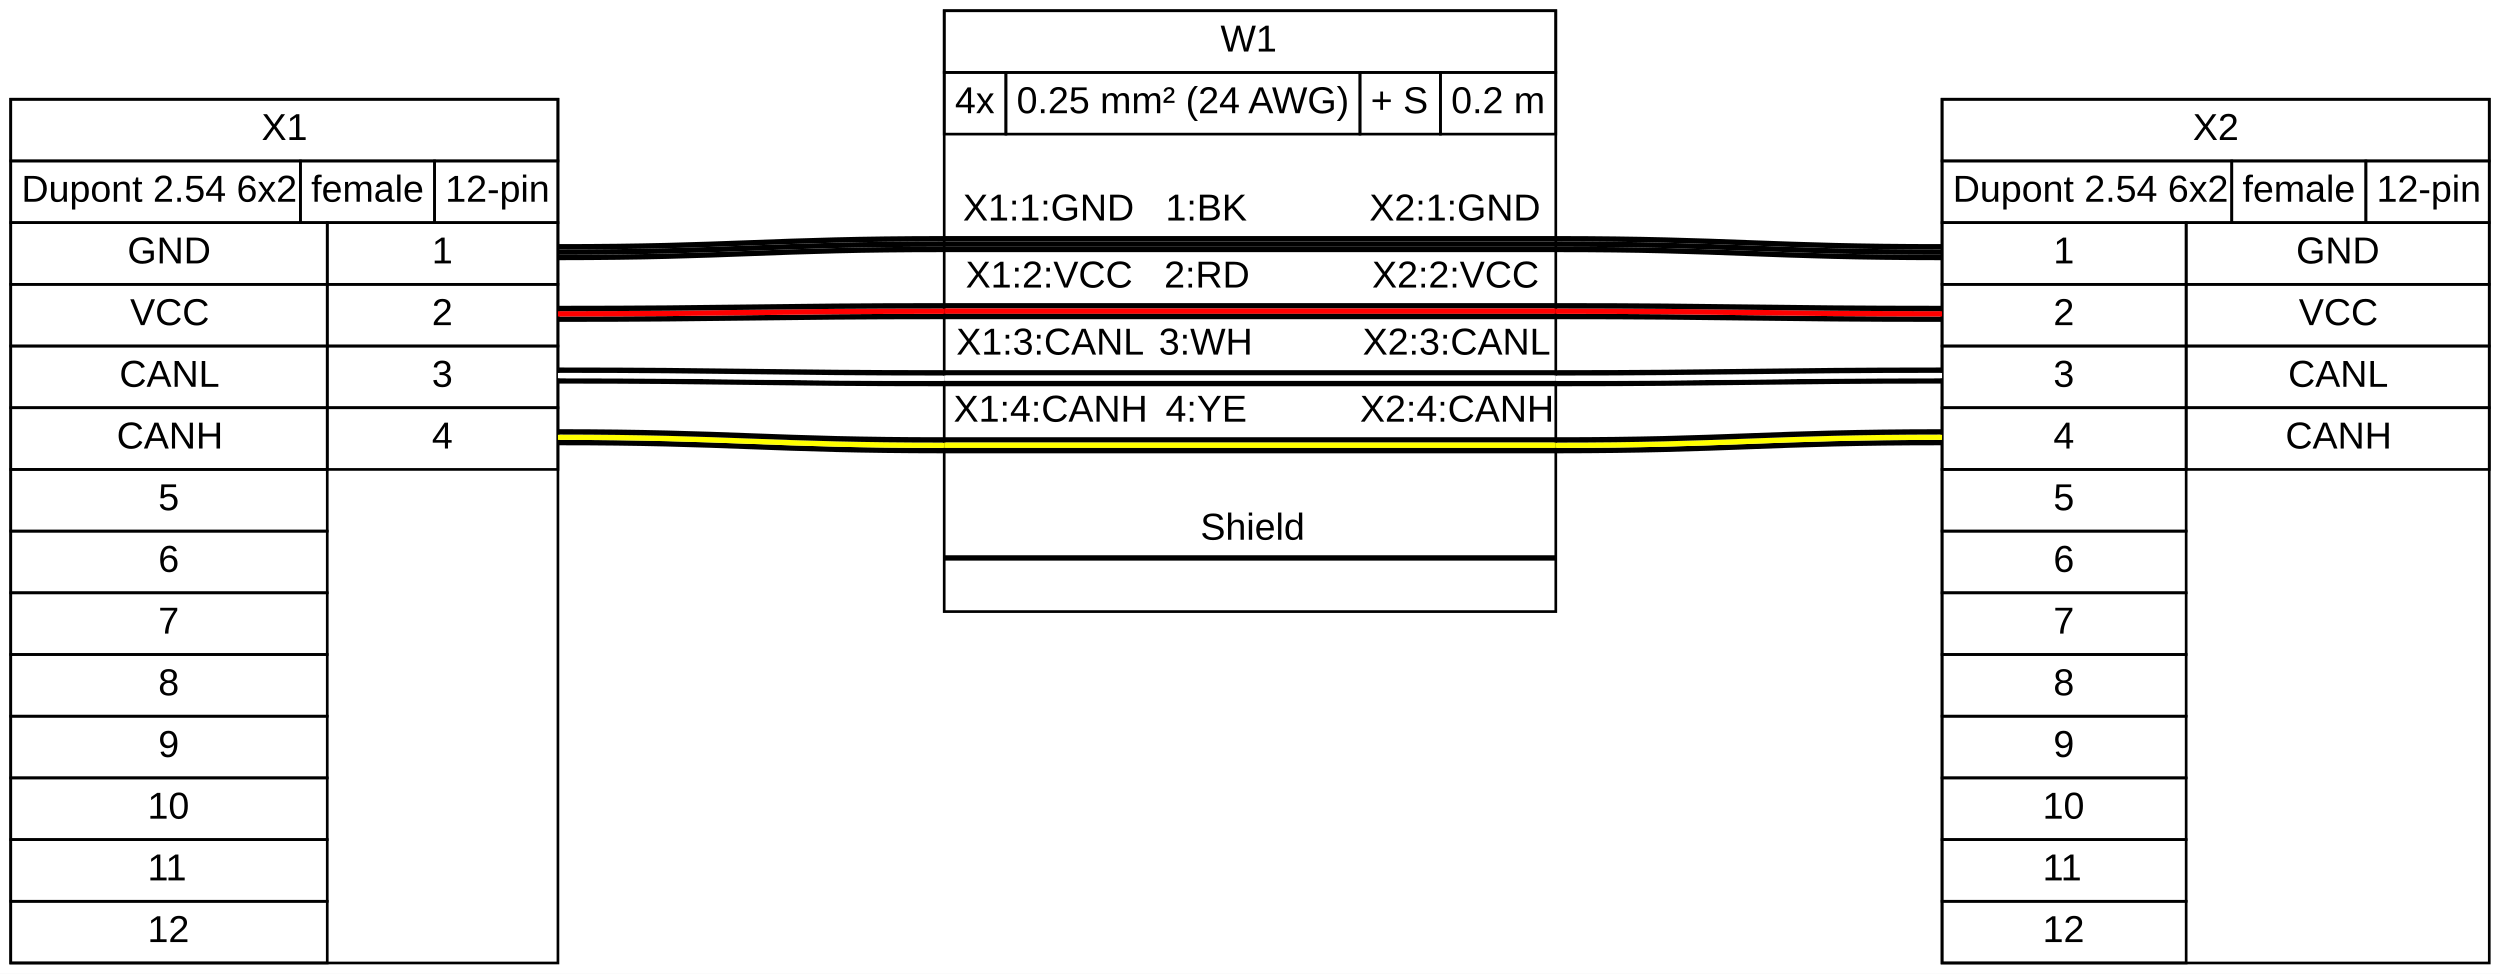
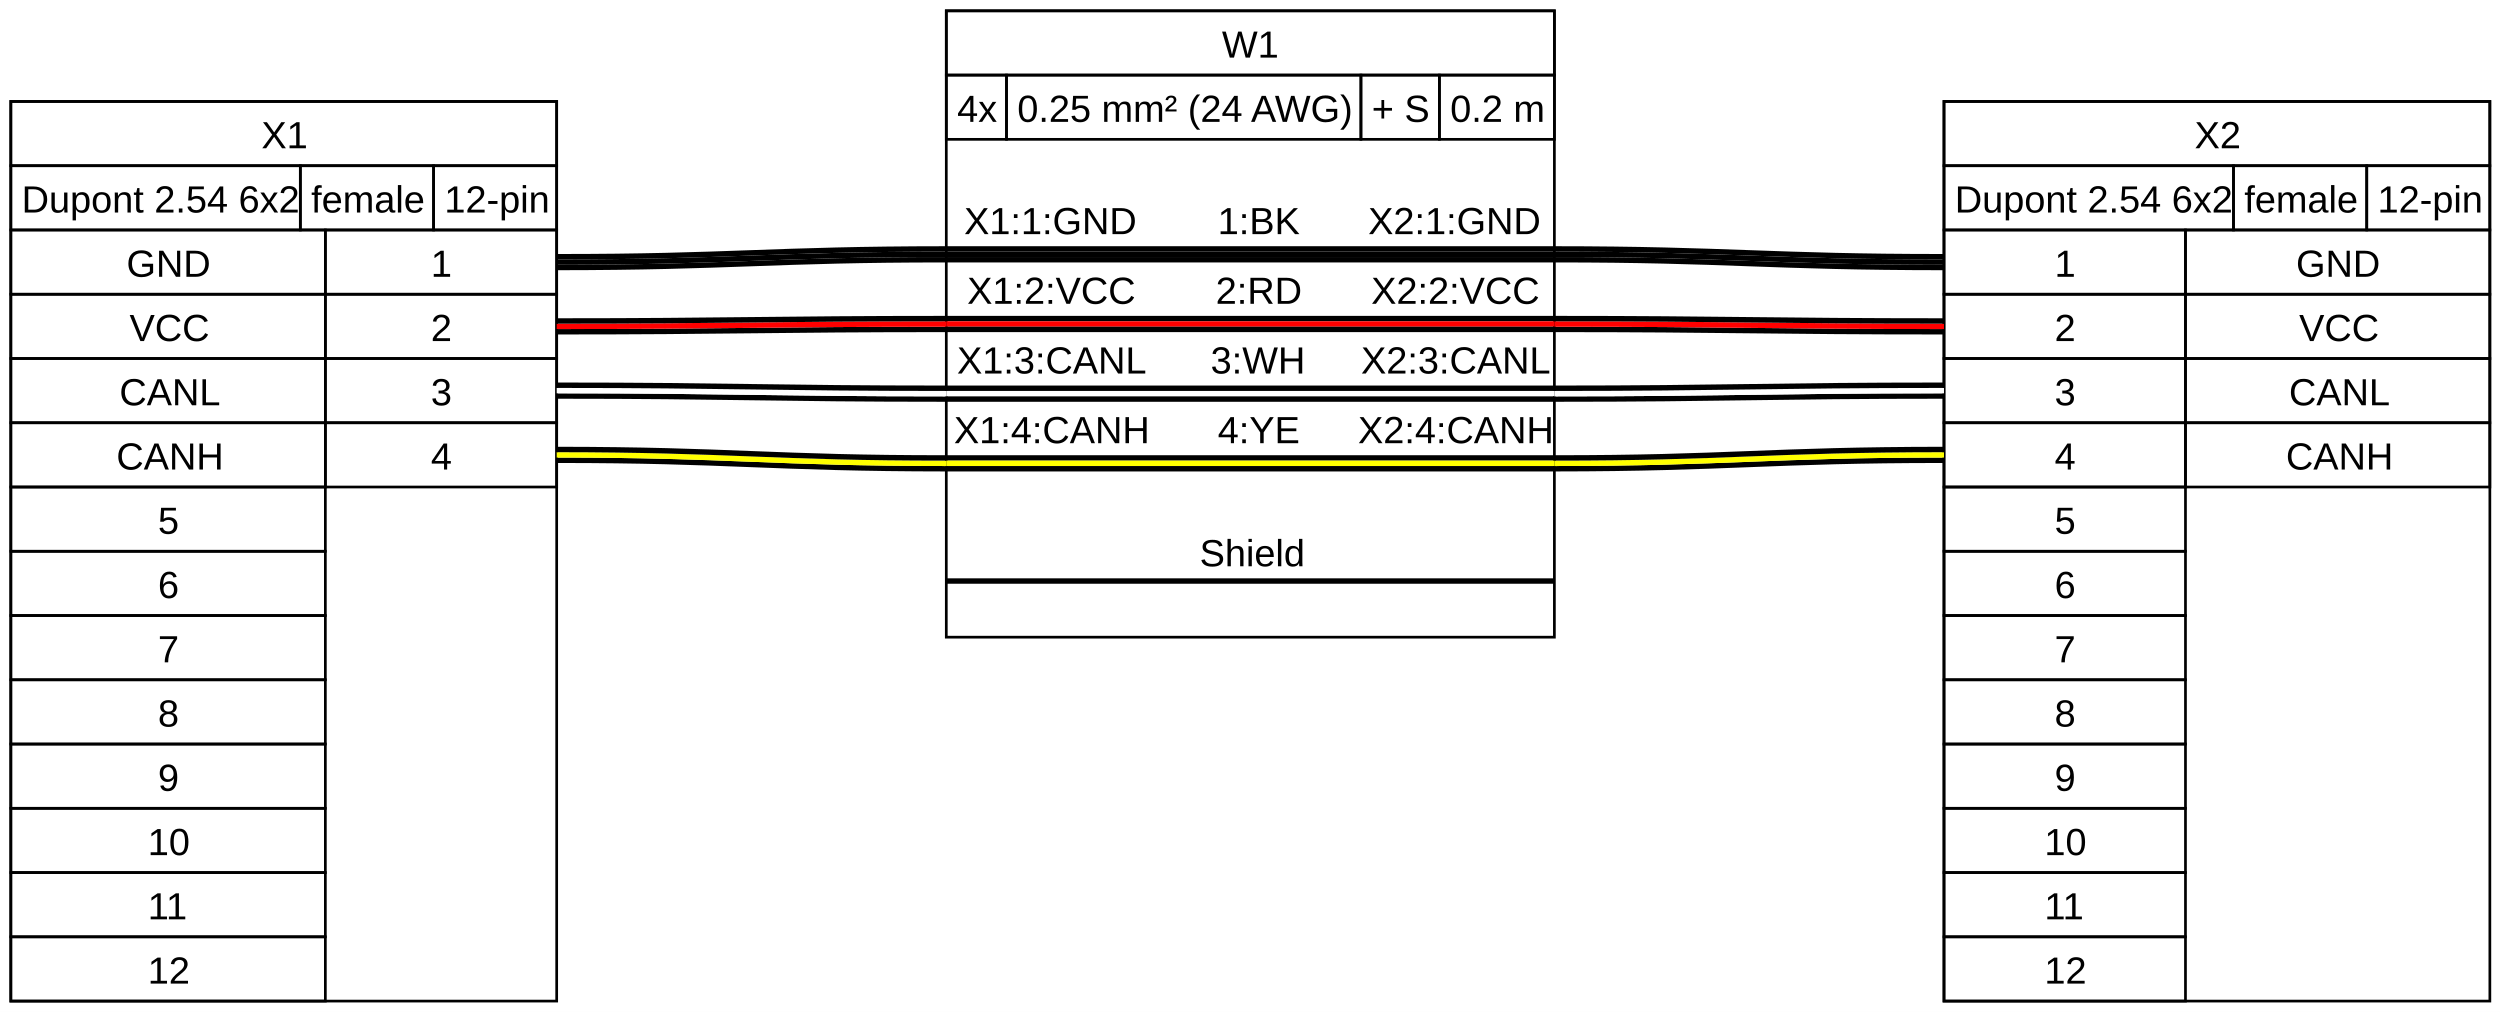
- <svg xmlns="http://www.w3.org/2000/svg" width="932pt" height="363pt" viewBox="0.00 0.00 932.00 363.00">
-   <g id="graph0" class="graph" transform="scale(1 1) rotate(0) translate(4 359)">
-     <polygon fill="#ffffff" stroke="transparent" points="-4,4 -4,-359 928,-359 928,4 -4,4" />
+ <svg xmlns="http://www.w3.org/2000/svg" width="924pt" height="374pt" viewBox="0.00 0.00 924.00 374.00">
+   <g id="graph0" class="graph" transform="scale(1 1) rotate(0) translate(4 370)">
+     <polygon fill="#ffffff" stroke="none" points="-4,4 -4,-370 920.25,-370 920.25,4 -4,4" />
    <g id="node1" class="node">
-       <polygon fill="#ffffff" stroke="black" points="204,-322 0,-322 0,0 204,0 204,-322" />
-       <polygon fill="none" stroke="black" points="0,-299 0,-322 204,-322 204,-299 0,-299" />
-       <text text-anchor="start" x="93.5" y="-306.8" font-family="arial" font-size="14.00">X1</text>
-       <polygon fill="none" stroke="black" points="0,-276 0,-299 108,-299 108,-276 0,-276" />
-       <text text-anchor="start" x="4" y="-283.8" font-family="arial" font-size="14.00">Dupont 2.54 6x2</text>
-       <polygon fill="none" stroke="black" points="108,-276 108,-299 158,-299 158,-276 108,-276" />
-       <text text-anchor="start" x="112" y="-283.8" font-family="arial" font-size="14.00">female</text>
-       <polygon fill="none" stroke="black" points="158,-276 158,-299 204,-299 204,-276 158,-276" />
-       <text text-anchor="start" x="162" y="-283.8" font-family="arial" font-size="14.00">12-pin</text>
-       <polygon fill="none" stroke="black" points="0,-253 0,-276 118,-276 118,-253 0,-253" />
-       <text text-anchor="start" x="43.5" y="-260.8" font-family="arial" font-size="14.00">GND</text>
-       <polygon fill="none" stroke="black" points="118,-253 118,-276 204,-276 204,-253 118,-253" />
-       <text text-anchor="start" x="157" y="-260.8" font-family="arial" font-size="14.00">1</text>
-       <polygon fill="none" stroke="black" points="0,-230 0,-253 118,-253 118,-230 0,-230" />
-       <text text-anchor="start" x="44.5" y="-237.8" font-family="arial" font-size="14.00">VCC</text>
-       <polygon fill="none" stroke="black" points="118,-230 118,-253 204,-253 204,-230 118,-230" />
-       <text text-anchor="start" x="157" y="-237.8" font-family="arial" font-size="14.00">2</text>
-       <polygon fill="none" stroke="black" points="0,-207 0,-230 118,-230 118,-207 0,-207" />
-       <text text-anchor="start" x="40.5" y="-214.8" font-family="arial" font-size="14.00">CANL</text>
-       <polygon fill="none" stroke="black" points="118,-207 118,-230 204,-230 204,-207 118,-207" />
-       <text text-anchor="start" x="157" y="-214.8" font-family="arial" font-size="14.00">3</text>
-       <polygon fill="none" stroke="black" points="0,-184 0,-207 118,-207 118,-184 0,-184" />
-       <text text-anchor="start" x="39.5" y="-191.8" font-family="arial" font-size="14.00">CANH</text>
-       <polygon fill="none" stroke="black" points="118,-184 118,-207 204,-207 204,-184 118,-184" />
-       <text text-anchor="start" x="157" y="-191.8" font-family="arial" font-size="14.00">4</text>
-       <polygon fill="none" stroke="black" points="0,-161 0,-184 118,-184 118,-161 0,-161" />
-       <text text-anchor="start" x="55" y="-168.8" font-family="arial" font-size="14.00">5</text>
-       <polygon fill="none" stroke="black" points="0,-138 0,-161 118,-161 118,-138 0,-138" />
-       <text text-anchor="start" x="55" y="-145.8" font-family="arial" font-size="14.00">6</text>
-       <polygon fill="none" stroke="black" points="0,-115 0,-138 118,-138 118,-115 0,-115" />
-       <text text-anchor="start" x="55" y="-122.8" font-family="arial" font-size="14.00">7</text>
-       <polygon fill="none" stroke="black" points="0,-92 0,-115 118,-115 118,-92 0,-92" />
-       <text text-anchor="start" x="55" y="-99.8" font-family="arial" font-size="14.00">8</text>
-       <polygon fill="none" stroke="black" points="0,-69 0,-92 118,-92 118,-69 0,-69" />
-       <text text-anchor="start" x="55" y="-76.8" font-family="arial" font-size="14.00">9</text>
-       <polygon fill="none" stroke="black" points="0,-46 0,-69 118,-69 118,-46 0,-46" />
-       <text text-anchor="start" x="51" y="-53.8" font-family="arial" font-size="14.00">10</text>
-       <polygon fill="none" stroke="black" points="0,-23 0,-46 118,-46 118,-23 0,-23" />
-       <text text-anchor="start" x="51" y="-30.8" font-family="arial" font-size="14.00">11</text>
-       <polygon fill="none" stroke="black" points="0,0 0,-23 118,-23 118,0 0,0" />
-       <text text-anchor="start" x="51" y="-7.8" font-family="arial" font-size="14.00">12</text>
+       <polygon fill="#ffffff" stroke="black" points="201.75,-332.5 0,-332.5 0,0 201.75,0 201.75,-332.5" />
+       <polygon fill="none" stroke="black" points="0,-308.75 0,-332.5 201.75,-332.5 201.75,-308.75 0,-308.75" />
+       <text xml:space="preserve" text-anchor="start" x="92.62" y="-315.2" font-family="arial" font-size="14.00">X1</text>
+       <polygon fill="none" stroke="black" points="0,-285 0,-308.75 107,-308.75 107,-285 0,-285" />
+       <text xml:space="preserve" text-anchor="start" x="4" y="-291.45" font-family="arial" font-size="14.00">Dupont 2.54 6x2</text>
+       <polygon fill="none" stroke="black" points="107,-285 107,-308.75 156.25,-308.75 156.25,-285 107,-285" />
+       <text xml:space="preserve" text-anchor="start" x="111" y="-291.45" font-family="arial" font-size="14.00">female</text>
+       <polygon fill="none" stroke="black" points="156.25,-285 156.25,-308.75 201.75,-308.75 201.75,-285 156.25,-285" />
+       <text xml:space="preserve" text-anchor="start" x="160.25" y="-291.45" font-family="arial" font-size="14.00">12-pin</text>
+       <polygon fill="none" stroke="black" points="0,-261.25 0,-285 116.25,-285 116.25,-261.25 0,-261.25" />
+       <text xml:space="preserve" text-anchor="start" x="42.75" y="-267.7" font-family="arial" font-size="14.00">GND</text>
+       <polygon fill="none" stroke="black" points="116.25,-261.25 116.25,-285 201.75,-285 201.75,-261.25 116.25,-261.25" />
+       <text xml:space="preserve" text-anchor="start" x="155.25" y="-267.7" font-family="arial" font-size="14.00">1</text>
+       <polygon fill="none" stroke="black" points="0,-237.5 0,-261.25 116.25,-261.25 116.25,-237.5 0,-237.5" />
+       <text xml:space="preserve" text-anchor="start" x="43.88" y="-243.95" font-family="arial" font-size="14.00">VCC</text>
+       <polygon fill="none" stroke="black" points="116.25,-237.5 116.25,-261.25 201.75,-261.25 201.75,-237.5 116.25,-237.5" />
+       <text xml:space="preserve" text-anchor="start" x="155.25" y="-243.95" font-family="arial" font-size="14.00">2</text>
+       <polygon fill="none" stroke="black" points="0,-213.75 0,-237.5 116.25,-237.5 116.25,-213.75 0,-213.75" />
+       <text xml:space="preserve" text-anchor="start" x="40.12" y="-220.2" font-family="arial" font-size="14.00">CANL</text>
+       <polygon fill="none" stroke="black" points="116.25,-213.75 116.25,-237.5 201.75,-237.5 201.75,-213.75 116.25,-213.75" />
+       <text xml:space="preserve" text-anchor="start" x="155.25" y="-220.2" font-family="arial" font-size="14.00">3</text>
+       <polygon fill="none" stroke="black" points="0,-190 0,-213.75 116.25,-213.75 116.25,-190 0,-190" />
+       <text xml:space="preserve" text-anchor="start" x="39" y="-196.45" font-family="arial" font-size="14.00">CANH</text>
+       <polygon fill="none" stroke="black" points="116.25,-190 116.25,-213.75 201.75,-213.75 201.75,-190 116.25,-190" />
+       <text xml:space="preserve" text-anchor="start" x="155.25" y="-196.45" font-family="arial" font-size="14.00">4</text>
+       <polygon fill="none" stroke="black" points="0,-166.25 0,-190 116.25,-190 116.25,-166.25 0,-166.25" />
+       <text xml:space="preserve" text-anchor="start" x="54.38" y="-172.7" font-family="arial" font-size="14.00">5</text>
+       <polygon fill="none" stroke="black" points="0,-142.5 0,-166.25 116.25,-166.25 116.25,-142.5 0,-142.5" />
+       <text xml:space="preserve" text-anchor="start" x="54.38" y="-148.95" font-family="arial" font-size="14.00">6</text>
+       <polygon fill="none" stroke="black" points="0,-118.75 0,-142.5 116.25,-142.5 116.25,-118.75 0,-118.75" />
+       <text xml:space="preserve" text-anchor="start" x="54.38" y="-125.2" font-family="arial" font-size="14.00">7</text>
+       <polygon fill="none" stroke="black" points="0,-95 0,-118.75 116.25,-118.75 116.25,-95 0,-95" />
+       <text xml:space="preserve" text-anchor="start" x="54.38" y="-101.45" font-family="arial" font-size="14.00">8</text>
+       <polygon fill="none" stroke="black" points="0,-71.25 0,-95 116.25,-95 116.25,-71.25 0,-71.25" />
+       <text xml:space="preserve" text-anchor="start" x="54.38" y="-77.7" font-family="arial" font-size="14.00">9</text>
+       <polygon fill="none" stroke="black" points="0,-47.5 0,-71.25 116.25,-71.25 116.25,-47.5 0,-47.5" />
+       <text xml:space="preserve" text-anchor="start" x="50.62" y="-53.95" font-family="arial" font-size="14.00">10</text>
+       <polygon fill="none" stroke="black" points="0,-23.75 0,-47.5 116.25,-47.5 116.25,-23.75 0,-23.75" />
+       <text xml:space="preserve" text-anchor="start" x="50.62" y="-30.2" font-family="arial" font-size="14.00">11</text>
+       <polygon fill="none" stroke="black" points="0,0 0,-23.75 116.25,-23.75 116.25,0 0,0" />
+       <text xml:space="preserve" text-anchor="start" x="50.62" y="-6.45" font-family="arial" font-size="14.00">12</text>
    </g>
    <g id="node3" class="node">
-       <polygon fill="#ffffff" stroke="black" points="576,-355 348,-355 348,-131 576,-131 576,-355" />
-       <polygon fill="none" stroke="black" points="348,-332 348,-355 576,-355 576,-332 348,-332" />
-       <text text-anchor="start" x="451" y="-339.8" font-family="arial" font-size="14.00">W1</text>
-       <polygon fill="none" stroke="black" points="348,-309 348,-332 371,-332 371,-309 348,-309" />
-       <text text-anchor="start" x="352" y="-316.8" font-family="arial" font-size="14.00">4x</text>
-       <polygon fill="none" stroke="black" points="371,-309 371,-332 503,-332 503,-309 371,-309" />
-       <text text-anchor="start" x="375" y="-316.8" font-family="arial" font-size="14.00">0.25 mm² (24 AWG)</text>
-       <polygon fill="none" stroke="black" points="503,-309 503,-332 533,-332 533,-309 503,-309" />
-       <text text-anchor="start" x="507" y="-316.8" font-family="arial" font-size="14.00">+ S</text>
-       <polygon fill="none" stroke="black" points="533,-309 533,-332 576,-332 576,-309 533,-309" />
-       <text text-anchor="start" x="537" y="-316.8" font-family="arial" font-size="14.00">0.2 m</text>
-       <text text-anchor="start" x="384.5" y="-295.8" font-family="arial" font-size="14.00"> </text>
-       <text text-anchor="start" x="355" y="-276.8" font-family="arial" font-size="14.00">X1:1:GND</text>
-       <text text-anchor="start" x="430.5" y="-276.8" font-family="arial" font-size="14.00">     1:BK    </text>
-       <text text-anchor="start" x="506.5" y="-276.8" font-family="arial" font-size="14.00">X2:1:GND</text>
-       <polygon fill="#000000" stroke="transparent" points="348,-269 348,-271 576,-271 576,-269 348,-269" />
-       <polygon fill="#000000" stroke="transparent" points="348,-267 348,-269 576,-269 576,-267 348,-267" />
-       <polygon fill="#000000" stroke="transparent" points="348,-265 348,-267 576,-267 576,-265 348,-265" />
-       <text text-anchor="start" x="356" y="-251.8" font-family="arial" font-size="14.00">X1:2:VCC</text>
-       <text text-anchor="start" x="430" y="-251.8" font-family="arial" font-size="14.00">     2:RD    </text>
-       <text text-anchor="start" x="507.5" y="-251.8" font-family="arial" font-size="14.00">X2:2:VCC</text>
-       <polygon fill="#000000" stroke="transparent" points="348,-244 348,-246 576,-246 576,-244 348,-244" />
-       <polygon fill="#ff0000" stroke="transparent" points="348,-242 348,-244 576,-244 576,-242 348,-242" />
-       <polygon fill="#000000" stroke="transparent" points="348,-240 348,-242 576,-242 576,-240 348,-240" />
-       <text text-anchor="start" x="352.5" y="-226.8" font-family="arial" font-size="14.00">X1:3:CANL</text>
-       <text text-anchor="start" x="428" y="-226.8" font-family="arial" font-size="14.00">     3:WH    </text>
-       <text text-anchor="start" x="504" y="-226.8" font-family="arial" font-size="14.00">X2:3:CANL</text>
-       <polygon fill="#000000" stroke="transparent" points="348,-219 348,-221 576,-221 576,-219 348,-219" />
-       <polygon fill="#ffffff" stroke="transparent" points="348,-217 348,-219 576,-219 576,-217 348,-217" />
-       <polygon fill="#000000" stroke="transparent" points="348,-215 348,-217 576,-217 576,-215 348,-215" />
-       <text text-anchor="start" x="351.5" y="-201.8" font-family="arial" font-size="14.00">X1:4:CANH</text>
-       <text text-anchor="start" x="430.5" y="-201.8" font-family="arial" font-size="14.00">     4:YE    </text>
-       <text text-anchor="start" x="503" y="-201.8" font-family="arial" font-size="14.00">X2:4:CANH</text>
-       <polygon fill="#000000" stroke="transparent" points="348,-194 348,-196 576,-196 576,-194 348,-194" />
-       <polygon fill="#ffff00" stroke="transparent" points="348,-192 348,-194 576,-194 576,-192 348,-192" />
-       <polygon fill="#000000" stroke="transparent" points="348,-190 348,-192 576,-192 576,-190 348,-190" />
-       <text text-anchor="start" x="384.5" y="-176.8" font-family="arial" font-size="14.00"> </text>
-       <text text-anchor="start" x="443.5" y="-157.8" font-family="arial" font-size="14.00">Shield</text>
-       <polygon fill="#000000" stroke="transparent" points="348,-150 348,-152 576,-152 576,-150 348,-150" />
-       <text text-anchor="start" x="384.5" y="-136.8" font-family="arial" font-size="14.00"> </text>
+       <polygon fill="#ffffff" stroke="black" points="570.5,-366 345.75,-366 345.75,-134.5 570.5,-134.5 570.5,-366" />
+       <polygon fill="none" stroke="black" points="345.75,-342.25 345.75,-366 570.5,-366 570.5,-342.25 345.75,-342.25" />
+       <text xml:space="preserve" text-anchor="start" x="447.62" y="-348.7" font-family="arial" font-size="14.00">W1</text>
+       <polygon fill="none" stroke="black" points="345.75,-318.5 345.75,-342.25 368,-342.25 368,-318.5 345.75,-318.5" />
+       <text xml:space="preserve" text-anchor="start" x="349.75" y="-324.95" font-family="arial" font-size="14.00">4x</text>
+       <polygon fill="none" stroke="black" points="368,-318.5 368,-342.25 499,-342.25 499,-318.5 368,-318.5" />
+       <text xml:space="preserve" text-anchor="start" x="372" y="-324.95" font-family="arial" font-size="14.00">0.25 mm² (24 AWG)</text>
+       <polygon fill="none" stroke="black" points="499,-318.5 499,-342.25 528,-342.25 528,-318.5 499,-318.5" />
+       <text xml:space="preserve" text-anchor="start" x="503" y="-324.95" font-family="arial" font-size="14.00">+ S</text>
+       <polygon fill="none" stroke="black" points="528,-318.5 528,-342.25 570.5,-342.25 570.5,-318.5 528,-318.5" />
+       <text xml:space="preserve" text-anchor="start" x="532" y="-324.95" font-family="arial" font-size="14.00">0.2 m</text>
+       <text xml:space="preserve" text-anchor="start" x="381.58" y="-303.2" font-family="arial" font-size="14.00"> </text>
+       <text xml:space="preserve" text-anchor="start" x="352.33" y="-283.45" font-family="arial" font-size="14.00">X1:1:GND</text>
+       <text xml:space="preserve" text-anchor="start" x="426.62" y="-283.45" font-family="arial" font-size="14.00">     1:BK    </text>
+       <text xml:space="preserve" text-anchor="start" x="501.67" y="-283.45" font-family="arial" font-size="14.00">X2:1:GND</text>
+       <polygon fill="#000000" stroke="none" points="345.75,-277 345.75,-279 570.5,-279 570.5,-277 345.75,-277" />
+       <polygon fill="#000000" stroke="none" points="345.75,-275 345.75,-277 570.5,-277 570.5,-275 345.75,-275" />
+       <polygon fill="#000000" stroke="none" points="345.75,-273 345.75,-275 570.5,-275 570.5,-273 345.75,-273" />
+       <text xml:space="preserve" text-anchor="start" x="353.46" y="-257.7" font-family="arial" font-size="14.00">X1:2:VCC</text>
+       <text xml:space="preserve" text-anchor="start" x="425.88" y="-257.7" font-family="arial" font-size="14.00">     2:RD    </text>
+       <text xml:space="preserve" text-anchor="start" x="502.79" y="-257.7" font-family="arial" font-size="14.00">X2:2:VCC</text>
+       <polygon fill="#000000" stroke="none" points="345.75,-251.25 345.75,-253.25 570.5,-253.25 570.5,-251.25 345.75,-251.25" />
+       <polygon fill="#ff0000" stroke="none" points="345.75,-249.25 345.75,-251.25 570.5,-251.25 570.5,-249.25 345.75,-249.25" />
+       <polygon fill="#000000" stroke="none" points="345.75,-247.25 345.75,-249.25 570.5,-249.25 570.5,-247.25 345.75,-247.25" />
+       <text xml:space="preserve" text-anchor="start" x="349.71" y="-231.95" font-family="arial" font-size="14.00">X1:3:CANL</text>
+       <text xml:space="preserve" text-anchor="start" x="424" y="-231.95" font-family="arial" font-size="14.00">     3:WH    </text>
+       <text xml:space="preserve" text-anchor="start" x="499.04" y="-231.95" font-family="arial" font-size="14.00">X2:3:CANL</text>
+       <polygon fill="#000000" stroke="none" points="345.75,-225.5 345.75,-227.5 570.5,-227.5 570.5,-225.5 345.75,-225.5" />
+       <polygon fill="#ffffff" stroke="none" points="345.75,-223.5 345.75,-225.5 570.5,-225.5 570.5,-223.5 345.75,-223.5" />
+       <polygon fill="#000000" stroke="none" points="345.75,-221.5 345.75,-223.5 570.5,-223.5 570.5,-221.5 345.75,-221.5" />
+       <text xml:space="preserve" text-anchor="start" x="348.58" y="-206.2" font-family="arial" font-size="14.00">X1:4:CANH</text>
+       <text xml:space="preserve" text-anchor="start" x="426.62" y="-206.2" font-family="arial" font-size="14.00">     4:YE    </text>
+       <text xml:space="preserve" text-anchor="start" x="497.92" y="-206.2" font-family="arial" font-size="14.00">X2:4:CANH</text>
+       <polygon fill="#000000" stroke="none" points="345.75,-199.75 345.75,-201.75 570.5,-201.75 570.5,-199.75 345.75,-199.75" />
+       <polygon fill="#ffff00" stroke="none" points="345.75,-197.75 345.75,-199.75 570.5,-199.75 570.5,-197.75 345.75,-197.75" />
+       <polygon fill="#000000" stroke="none" points="345.75,-195.75 345.75,-197.75 570.5,-197.75 570.5,-195.75 345.75,-195.75" />
+       <text xml:space="preserve" text-anchor="start" x="381.58" y="-180.45" font-family="arial" font-size="14.00"> </text>
+       <text xml:space="preserve" text-anchor="start" x="439.38" y="-160.7" font-family="arial" font-size="14.00">Shield</text>
+       <polygon fill="#000000" stroke="none" points="345.75,-154.25 345.75,-156.25 570.5,-156.25 570.5,-154.25 345.75,-154.25" />
+       <text xml:space="preserve" text-anchor="start" x="381.58" y="-138.95" font-family="arial" font-size="14.00"> </text>
    </g>
    <g id="edge1" class="edge">
-       <path fill="none" stroke="#000000" stroke-width="2" d="M204,-263C268.38,-263.03 284.36,-266.03 348,-266" />
-       <path fill="none" stroke="#000000" stroke-width="2" d="M204,-265C268.01,-265 283.99,-268 348,-268" />
-       <path fill="none" stroke="#000000" stroke-width="2" d="M204,-267C267.64,-266.97 283.62,-269.97 348,-270" />
+       <path fill="none" stroke="#000000" stroke-width="2" d="M201.75,-271.13C266.12,-271.16 282.09,-274.03 345.75,-274" />
+       <path fill="none" stroke="#000000" stroke-width="2" d="M201.75,-273.12C265.76,-273.12 281.74,-276 345.75,-276" />
+       <path fill="none" stroke="#000000" stroke-width="2" d="M201.75,-275.12C265.41,-275.09 281.38,-277.97 345.75,-278" />
    </g>
    <g id="edge3" class="edge">
-       <path fill="none" stroke="#000000" stroke-width="2" d="M204,-240C268.13,-240 284.12,-241 348,-241" />
-       <path fill="none" stroke="#ff0000" stroke-width="2" d="M204,-242C268,-242 284,-243 348,-243" />
-       <path fill="none" stroke="#000000" stroke-width="2" d="M204,-244C267.88,-244 283.87,-245 348,-245" />
+       <path fill="none" stroke="#000000" stroke-width="2" d="M201.75,-247.38C265.86,-247.38 281.86,-248.25 345.75,-248.25" />
+       <path fill="none" stroke="#ff0000" stroke-width="2" d="M201.75,-249.37C265.75,-249.38 281.75,-250.25 345.75,-250.25" />
+       <path fill="none" stroke="#000000" stroke-width="2" d="M201.75,-251.37C265.64,-251.37 281.64,-252.25 345.75,-252.25" />
    </g>
    <g id="edge5" class="edge">
-       <path fill="none" stroke="#000000" stroke-width="2" d="M204,-217C267.88,-217 283.87,-216 348,-216" />
-       <path fill="none" stroke="#ffffff" stroke-width="2" d="M204,-219C268,-219 284,-218 348,-218" />
-       <path fill="none" stroke="#000000" stroke-width="2" d="M204,-221C268.13,-221 284.12,-220 348,-220" />
+       <path fill="none" stroke="#000000" stroke-width="2" d="M201.75,-223.63C265.61,-223.63 281.61,-222.5 345.75,-222.5" />
+       <path fill="none" stroke="#ffffff" stroke-width="2" d="M201.75,-225.62C265.75,-225.62 281.75,-224.5 345.75,-224.5" />
+       <path fill="none" stroke="#000000" stroke-width="2" d="M201.75,-227.62C265.89,-227.62 281.89,-226.5 345.75,-226.5" />
    </g>
    <g id="edge7" class="edge">
-       <path fill="none" stroke="#000000" stroke-width="2" d="M204,-194C267.64,-194.03 283.62,-191.03 348,-191" />
-       <path fill="none" stroke="#ffff00" stroke-width="2" d="M204,-196C268.01,-196 283.99,-193 348,-193" />
-       <path fill="none" stroke="#000000" stroke-width="2" d="M204,-198C268.38,-197.97 284.36,-194.97 348,-195" />
+       <path fill="none" stroke="#000000" stroke-width="2" d="M201.75,-199.88C265.38,-199.91 281.35,-196.79 345.75,-196.75" />
+       <path fill="none" stroke="#ffff00" stroke-width="2" d="M201.75,-201.88C265.77,-201.88 281.73,-198.75 345.75,-198.75" />
+       <path fill="none" stroke="#000000" stroke-width="2" d="M201.75,-203.87C266.15,-203.84 282.12,-200.71 345.75,-200.75" />
    </g>
    <g id="node2" class="node">
-       <polygon fill="#ffffff" stroke="black" points="924,-322 720,-322 720,0 924,0 924,-322" />
-       <polygon fill="none" stroke="black" points="720,-299 720,-322 924,-322 924,-299 720,-299" />
-       <text text-anchor="start" x="813.5" y="-306.8" font-family="arial" font-size="14.00">X2</text>
-       <polygon fill="none" stroke="black" points="720,-276 720,-299 828,-299 828,-276 720,-276" />
-       <text text-anchor="start" x="724" y="-283.8" font-family="arial" font-size="14.00">Dupont 2.54 6x2</text>
-       <polygon fill="none" stroke="black" points="828,-276 828,-299 878,-299 878,-276 828,-276" />
-       <text text-anchor="start" x="832" y="-283.8" font-family="arial" font-size="14.00">female</text>
-       <polygon fill="none" stroke="black" points="878,-276 878,-299 924,-299 924,-276 878,-276" />
-       <text text-anchor="start" x="882" y="-283.8" font-family="arial" font-size="14.00">12-pin</text>
-       <polygon fill="none" stroke="black" points="720,-253 720,-276 811,-276 811,-253 720,-253" />
-       <text text-anchor="start" x="761.5" y="-260.8" font-family="arial" font-size="14.00">1</text>
-       <polygon fill="none" stroke="black" points="811,-253 811,-276 924,-276 924,-253 811,-253" />
-       <text text-anchor="start" x="852" y="-260.8" font-family="arial" font-size="14.00">GND</text>
-       <polygon fill="none" stroke="black" points="720,-230 720,-253 811,-253 811,-230 720,-230" />
-       <text text-anchor="start" x="761.5" y="-237.8" font-family="arial" font-size="14.00">2</text>
-       <polygon fill="none" stroke="black" points="811,-230 811,-253 924,-253 924,-230 811,-230" />
-       <text text-anchor="start" x="853" y="-237.8" font-family="arial" font-size="14.00">VCC</text>
-       <polygon fill="none" stroke="black" points="720,-207 720,-230 811,-230 811,-207 720,-207" />
-       <text text-anchor="start" x="761.5" y="-214.8" font-family="arial" font-size="14.00">3</text>
-       <polygon fill="none" stroke="black" points="811,-207 811,-230 924,-230 924,-207 811,-207" />
-       <text text-anchor="start" x="849" y="-214.8" font-family="arial" font-size="14.00">CANL</text>
-       <polygon fill="none" stroke="black" points="720,-184 720,-207 811,-207 811,-184 720,-184" />
-       <text text-anchor="start" x="761.5" y="-191.8" font-family="arial" font-size="14.00">4</text>
-       <polygon fill="none" stroke="black" points="811,-184 811,-207 924,-207 924,-184 811,-184" />
-       <text text-anchor="start" x="848" y="-191.8" font-family="arial" font-size="14.00">CANH</text>
-       <polygon fill="none" stroke="black" points="720,-161 720,-184 811,-184 811,-161 720,-161" />
-       <text text-anchor="start" x="761.5" y="-168.8" font-family="arial" font-size="14.00">5</text>
-       <polygon fill="none" stroke="black" points="720,-138 720,-161 811,-161 811,-138 720,-138" />
-       <text text-anchor="start" x="761.5" y="-145.8" font-family="arial" font-size="14.00">6</text>
-       <polygon fill="none" stroke="black" points="720,-115 720,-138 811,-138 811,-115 720,-115" />
-       <text text-anchor="start" x="761.5" y="-122.8" font-family="arial" font-size="14.00">7</text>
-       <polygon fill="none" stroke="black" points="720,-92 720,-115 811,-115 811,-92 720,-92" />
-       <text text-anchor="start" x="761.5" y="-99.8" font-family="arial" font-size="14.00">8</text>
-       <polygon fill="none" stroke="black" points="720,-69 720,-92 811,-92 811,-69 720,-69" />
-       <text text-anchor="start" x="761.5" y="-76.8" font-family="arial" font-size="14.00">9</text>
-       <polygon fill="none" stroke="black" points="720,-46 720,-69 811,-69 811,-46 720,-46" />
-       <text text-anchor="start" x="757.5" y="-53.8" font-family="arial" font-size="14.00">10</text>
-       <polygon fill="none" stroke="black" points="720,-23 720,-46 811,-46 811,-23 720,-23" />
-       <text text-anchor="start" x="757.5" y="-30.8" font-family="arial" font-size="14.00">11</text>
-       <polygon fill="none" stroke="black" points="720,0 720,-23 811,-23 811,0 720,0" />
-       <text text-anchor="start" x="757.5" y="-7.8" font-family="arial" font-size="14.00">12</text>
+       <polygon fill="#ffffff" stroke="black" points="916.25,-332.5 714.5,-332.5 714.5,0 916.25,0 916.25,-332.5" />
+       <polygon fill="none" stroke="black" points="714.5,-308.75 714.5,-332.5 916.25,-332.5 916.25,-308.75 714.5,-308.75" />
+       <text xml:space="preserve" text-anchor="start" x="807.12" y="-315.2" font-family="arial" font-size="14.00">X2</text>
+       <polygon fill="none" stroke="black" points="714.5,-285 714.5,-308.75 821.5,-308.75 821.5,-285 714.5,-285" />
+       <text xml:space="preserve" text-anchor="start" x="718.5" y="-291.45" font-family="arial" font-size="14.00">Dupont 2.54 6x2</text>
+       <polygon fill="none" stroke="black" points="821.5,-285 821.5,-308.75 870.75,-308.75 870.75,-285 821.5,-285" />
+       <text xml:space="preserve" text-anchor="start" x="825.5" y="-291.45" font-family="arial" font-size="14.00">female</text>
+       <polygon fill="none" stroke="black" points="870.75,-285 870.75,-308.75 916.25,-308.75 916.25,-285 870.75,-285" />
+       <text xml:space="preserve" text-anchor="start" x="874.75" y="-291.45" font-family="arial" font-size="14.00">12-pin</text>
+       <polygon fill="none" stroke="black" points="714.5,-261.25 714.5,-285 803.75,-285 803.75,-261.25 714.5,-261.25" />
+       <text xml:space="preserve" text-anchor="start" x="755.38" y="-267.7" font-family="arial" font-size="14.00">1</text>
+       <polygon fill="none" stroke="black" points="803.75,-261.25 803.75,-285 916.25,-285 916.25,-261.25 803.75,-261.25" />
+       <text xml:space="preserve" text-anchor="start" x="844.62" y="-267.7" font-family="arial" font-size="14.00">GND</text>
+       <polygon fill="none" stroke="black" points="714.5,-237.5 714.5,-261.25 803.75,-261.25 803.75,-237.5 714.5,-237.5" />
+       <text xml:space="preserve" text-anchor="start" x="755.38" y="-243.95" font-family="arial" font-size="14.00">2</text>
+       <polygon fill="none" stroke="black" points="803.75,-237.5 803.75,-261.25 916.25,-261.25 916.25,-237.5 803.75,-237.5" />
+       <text xml:space="preserve" text-anchor="start" x="845.75" y="-243.95" font-family="arial" font-size="14.00">VCC</text>
+       <polygon fill="none" stroke="black" points="714.5,-213.75 714.5,-237.5 803.75,-237.5 803.75,-213.75 714.5,-213.75" />
+       <text xml:space="preserve" text-anchor="start" x="755.38" y="-220.2" font-family="arial" font-size="14.00">3</text>
+       <polygon fill="none" stroke="black" points="803.75,-213.75 803.75,-237.5 916.25,-237.5 916.25,-213.75 803.75,-213.75" />
+       <text xml:space="preserve" text-anchor="start" x="842" y="-220.2" font-family="arial" font-size="14.00">CANL</text>
+       <polygon fill="none" stroke="black" points="714.5,-190 714.5,-213.75 803.75,-213.75 803.75,-190 714.5,-190" />
+       <text xml:space="preserve" text-anchor="start" x="755.38" y="-196.45" font-family="arial" font-size="14.00">4</text>
+       <polygon fill="none" stroke="black" points="803.75,-190 803.75,-213.75 916.25,-213.75 916.25,-190 803.75,-190" />
+       <text xml:space="preserve" text-anchor="start" x="840.88" y="-196.45" font-family="arial" font-size="14.00">CANH</text>
+       <polygon fill="none" stroke="black" points="714.5,-166.25 714.5,-190 803.75,-190 803.75,-166.25 714.5,-166.25" />
+       <text xml:space="preserve" text-anchor="start" x="755.38" y="-172.7" font-family="arial" font-size="14.00">5</text>
+       <polygon fill="none" stroke="black" points="714.5,-142.5 714.5,-166.25 803.75,-166.25 803.75,-142.5 714.5,-142.5" />
+       <text xml:space="preserve" text-anchor="start" x="755.38" y="-148.95" font-family="arial" font-size="14.00">6</text>
+       <polygon fill="none" stroke="black" points="714.5,-118.75 714.5,-142.5 803.75,-142.5 803.75,-118.75 714.5,-118.75" />
+       <text xml:space="preserve" text-anchor="start" x="755.38" y="-125.2" font-family="arial" font-size="14.00">7</text>
+       <polygon fill="none" stroke="black" points="714.5,-95 714.5,-118.75 803.75,-118.75 803.75,-95 714.5,-95" />
+       <text xml:space="preserve" text-anchor="start" x="755.38" y="-101.45" font-family="arial" font-size="14.00">8</text>
+       <polygon fill="none" stroke="black" points="714.5,-71.25 714.5,-95 803.75,-95 803.75,-71.25 714.5,-71.25" />
+       <text xml:space="preserve" text-anchor="start" x="755.38" y="-77.7" font-family="arial" font-size="14.00">9</text>
+       <polygon fill="none" stroke="black" points="714.5,-47.5 714.5,-71.25 803.75,-71.25 803.75,-47.5 714.5,-47.5" />
+       <text xml:space="preserve" text-anchor="start" x="751.62" y="-53.95" font-family="arial" font-size="14.00">10</text>
+       <polygon fill="none" stroke="black" points="714.5,-23.75 714.5,-47.5 803.75,-47.5 803.75,-23.75 714.5,-23.75" />
+       <text xml:space="preserve" text-anchor="start" x="751.62" y="-30.2" font-family="arial" font-size="14.00">11</text>
+       <polygon fill="none" stroke="black" points="714.5,0 714.5,-23.75 803.75,-23.75 803.75,0 714.5,0" />
+       <text xml:space="preserve" text-anchor="start" x="751.62" y="-6.45" font-family="arial" font-size="14.00">12</text>
    </g>
    <g id="edge2" class="edge">
-       <path fill="none" stroke="#000000" stroke-width="2" d="M576,-266C639.64,-266.03 655.62,-263.03 720,-263" />
-       <path fill="none" stroke="#000000" stroke-width="2" d="M576,-268C640.01,-268 655.99,-265 720,-265" />
-       <path fill="none" stroke="#000000" stroke-width="2" d="M576,-270C640.38,-269.97 656.36,-266.97 720,-267" />
+       <path fill="none" stroke="#000000" stroke-width="2" d="M570.5,-274C634.16,-274.03 650.13,-271.16 714.5,-271.13" />
+       <path fill="none" stroke="#000000" stroke-width="2" d="M570.5,-276C634.51,-276 650.49,-273.12 714.5,-273.12" />
+       <path fill="none" stroke="#000000" stroke-width="2" d="M570.5,-278C634.87,-277.97 650.84,-275.09 714.5,-275.12" />
    </g>
    <g id="edge4" class="edge">
-       <path fill="none" stroke="#000000" stroke-width="2" d="M576,-241C639.88,-241 655.87,-240 720,-240" />
-       <path fill="none" stroke="#ff0000" stroke-width="2" d="M576,-243C640,-243 656,-242 720,-242" />
-       <path fill="none" stroke="#000000" stroke-width="2" d="M576,-245C640.13,-245 656.12,-244 720,-244" />
+       <path fill="none" stroke="#000000" stroke-width="2" d="M570.5,-248.25C634.39,-248.25 650.39,-247.38 714.5,-247.38" />
+       <path fill="none" stroke="#ff0000" stroke-width="2" d="M570.5,-250.25C634.5,-250.25 650.5,-249.38 714.5,-249.37" />
+       <path fill="none" stroke="#000000" stroke-width="2" d="M570.5,-252.25C634.61,-252.25 650.61,-251.37 714.5,-251.37" />
    </g>
    <g id="edge6" class="edge">
-       <path fill="none" stroke="#000000" stroke-width="2" d="M576,-216C640.13,-216 656.12,-217 720,-217" />
-       <path fill="none" stroke="#ffffff" stroke-width="2" d="M576,-218C640,-218 656,-219 720,-219" />
-       <path fill="none" stroke="#000000" stroke-width="2" d="M576,-220C639.88,-220 655.87,-221 720,-221" />
+       <path fill="none" stroke="#000000" stroke-width="2" d="M570.5,-222.5C634.64,-222.5 650.64,-223.63 714.5,-223.63" />
+       <path fill="none" stroke="#ffffff" stroke-width="2" d="M570.5,-224.5C634.5,-224.5 650.5,-225.62 714.5,-225.62" />
+       <path fill="none" stroke="#000000" stroke-width="2" d="M570.5,-226.5C634.36,-226.5 650.36,-227.62 714.5,-227.62" />
    </g>
    <g id="edge8" class="edge">
-       <path fill="none" stroke="#000000" stroke-width="2" d="M576,-191C640.38,-191.03 656.36,-194.03 720,-194" />
-       <path fill="none" stroke="#ffff00" stroke-width="2" d="M576,-193C640.01,-193 655.99,-196 720,-196" />
-       <path fill="none" stroke="#000000" stroke-width="2" d="M576,-195C639.64,-194.97 655.62,-197.97 720,-198" />
+       <path fill="none" stroke="#000000" stroke-width="2" d="M570.5,-196.75C634.9,-196.79 650.87,-199.91 714.5,-199.88" />
+       <path fill="none" stroke="#ffff00" stroke-width="2" d="M570.5,-198.75C634.52,-198.75 650.48,-201.88 714.5,-201.88" />
+       <path fill="none" stroke="#000000" stroke-width="2" d="M570.5,-200.75C634.13,-200.71 650.1,-203.84 714.5,-203.87" />
    </g>
  </g>
</svg>
